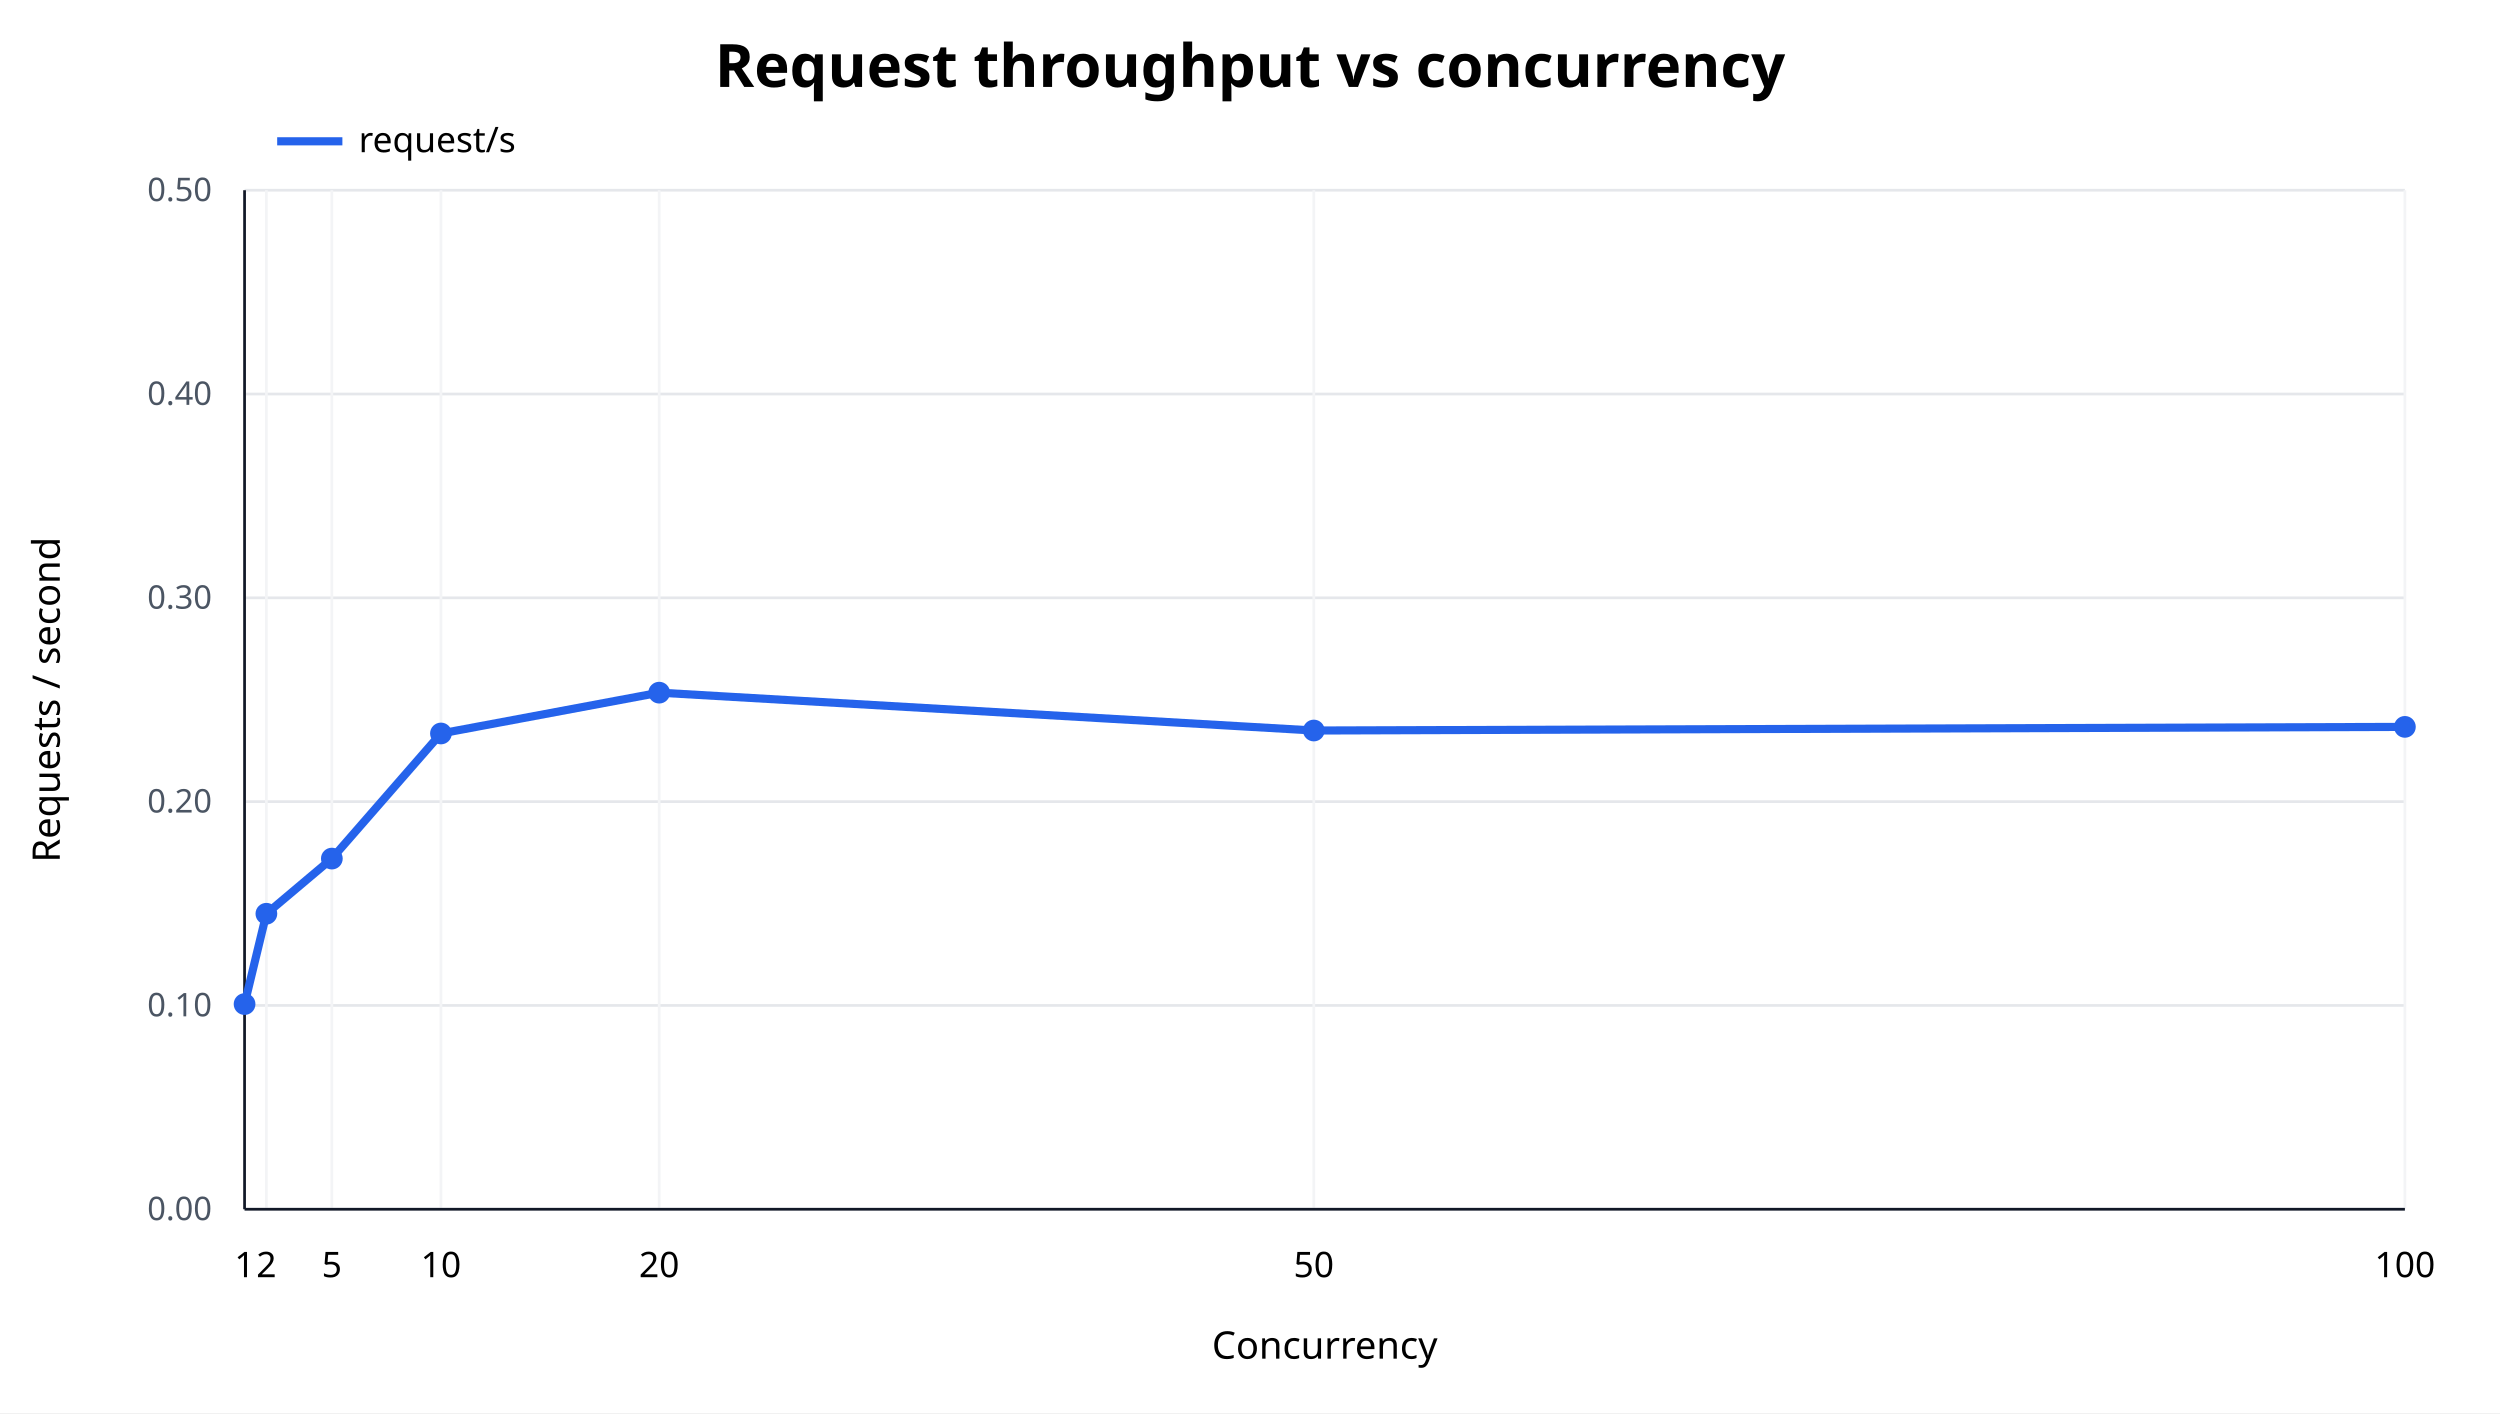
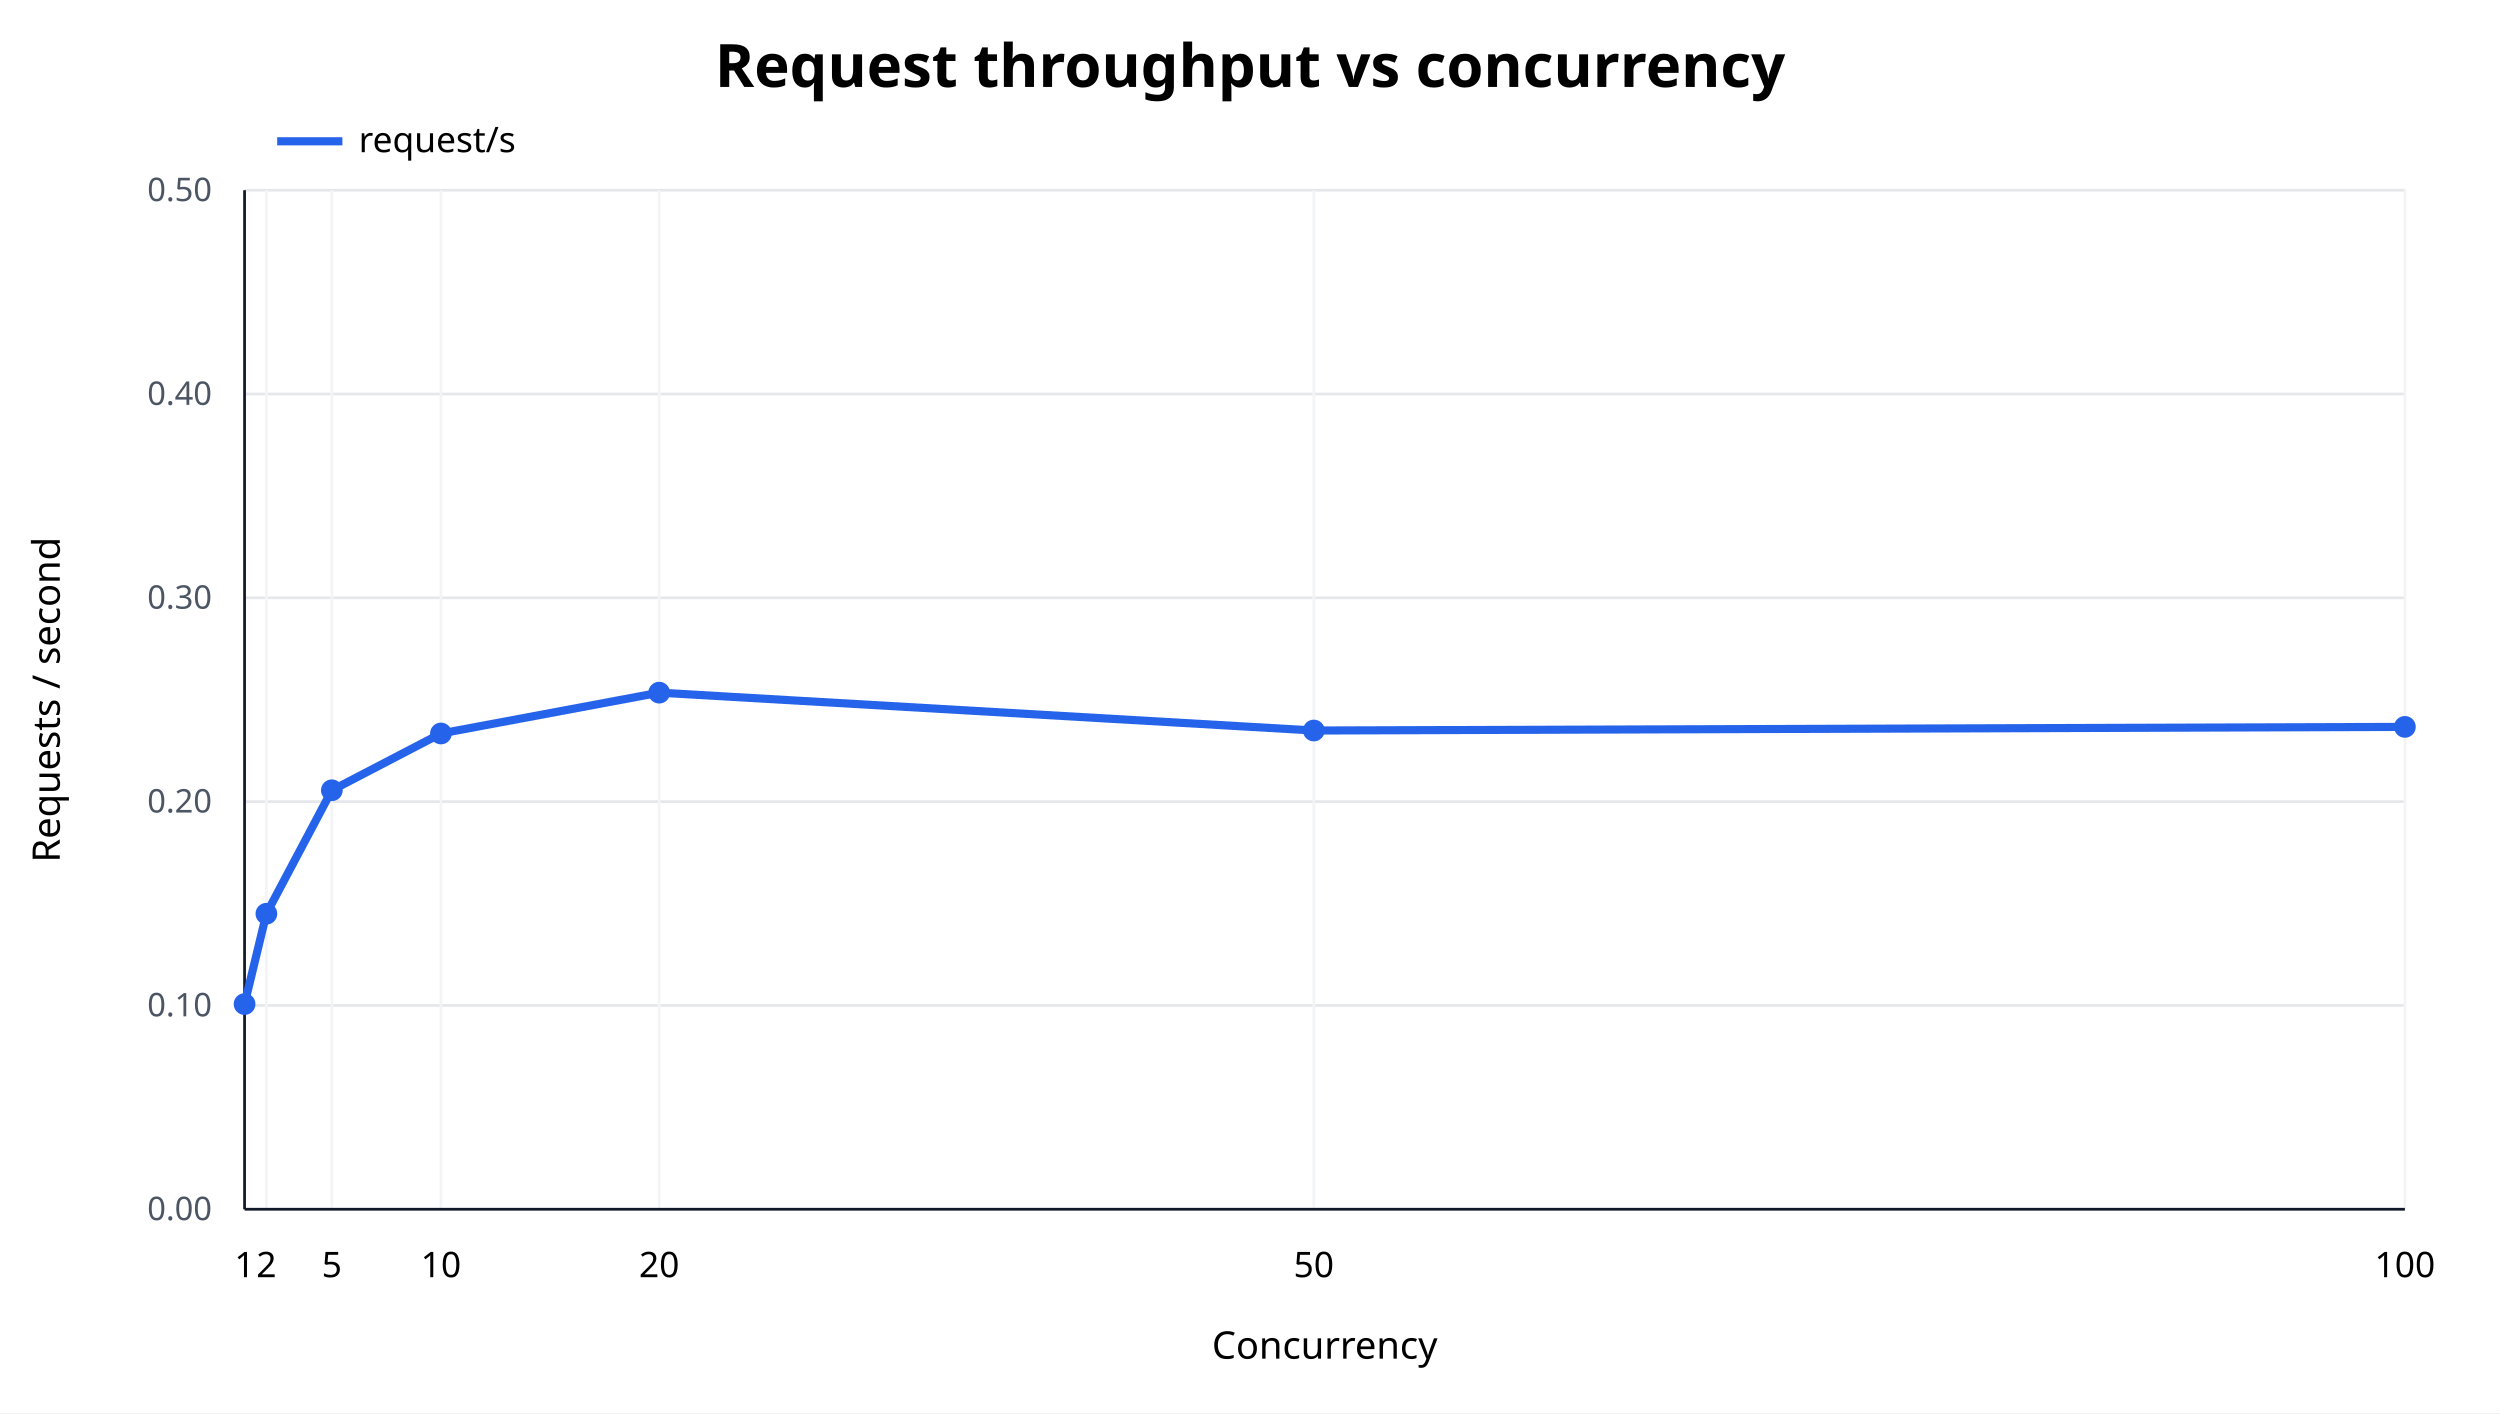
<svg xmlns="http://www.w3.org/2000/svg" width="920" height="520" viewBox="0 0 920 520">
  <rect width="100%" height="100%" fill="white" />
  <text x="460.0" y="32" text-anchor="middle" font-size="22" font-family="sans-serif" font-weight="600">Request throughput vs concurrency</text>
  <line x1="90" y1="445.00" x2="885" y2="445.00" stroke="#e5e7eb" />
  <text x="78" y="449.00" text-anchor="end" font-size="12" font-family="sans-serif" fill="#4b5563">0.00</text>
  <line x1="90" y1="370.00" x2="885" y2="370.00" stroke="#e5e7eb" />
  <text x="78" y="374.00" text-anchor="end" font-size="12" font-family="sans-serif" fill="#4b5563">0.10</text>
  <line x1="90" y1="295.00" x2="885" y2="295.00" stroke="#e5e7eb" />
  <text x="78" y="299.00" text-anchor="end" font-size="12" font-family="sans-serif" fill="#4b5563">0.20</text>
  <line x1="90" y1="220.00" x2="885" y2="220.00" stroke="#e5e7eb" />
  <text x="78" y="224.00" text-anchor="end" font-size="12" font-family="sans-serif" fill="#4b5563">0.30</text>
  <line x1="90" y1="145.00" x2="885" y2="145.00" stroke="#e5e7eb" />
  <text x="78" y="149.00" text-anchor="end" font-size="12" font-family="sans-serif" fill="#4b5563">0.40</text>
  <line x1="90" y1="70.00" x2="885" y2="70.00" stroke="#e5e7eb" />
  <text x="78" y="74.00" text-anchor="end" font-size="12" font-family="sans-serif" fill="#4b5563">0.50</text>
  <line x1="90.00" y1="70" x2="90.00" y2="445" stroke="#f3f4f6" />
  <text x="90.00" y="470" text-anchor="middle" font-size="13" font-family="sans-serif">1</text>
  <line x1="98.03" y1="70" x2="98.03" y2="445" stroke="#f3f4f6" />
  <text x="98.03" y="470" text-anchor="middle" font-size="13" font-family="sans-serif">2</text>
  <line x1="122.12" y1="70" x2="122.12" y2="445" stroke="#f3f4f6" />
  <text x="122.12" y="470" text-anchor="middle" font-size="13" font-family="sans-serif">5</text>
  <line x1="162.27" y1="70" x2="162.27" y2="445" stroke="#f3f4f6" />
  <text x="162.27" y="470" text-anchor="middle" font-size="13" font-family="sans-serif">10</text>
  <line x1="242.58" y1="70" x2="242.58" y2="445" stroke="#f3f4f6" />
  <text x="242.58" y="470" text-anchor="middle" font-size="13" font-family="sans-serif">20</text>
  <line x1="483.48" y1="70" x2="483.48" y2="445" stroke="#f3f4f6" />
  <text x="483.48" y="470" text-anchor="middle" font-size="13" font-family="sans-serif">50</text>
  <line x1="885.00" y1="70" x2="885.00" y2="445" stroke="#f3f4f6" />
  <text x="885.00" y="470" text-anchor="middle" font-size="13" font-family="sans-serif">100</text>
  <line x1="90" y1="70" x2="90" y2="445" stroke="#111827" />
  <line x1="90" y1="445" x2="885" y2="445" stroke="#111827" />
  <text x="487.5" y="500" text-anchor="middle" font-size="14" font-family="sans-serif">Concurrency</text>
  <text transform="translate(22 257.5) rotate(-90)" text-anchor="middle" font-size="14" font-family="sans-serif">Requests / second</text>
-   <polyline points="90.00,369.50 98.03,336.26 122.12,315.96 162.27,269.92 242.58,254.90 483.48,268.83 885.00,267.49" fill="none" stroke="#2563eb" stroke-width="3" />
+   <polyline points="90.00,369.50 98.03,336.26 122.12,290.82 162.27,269.92 242.58,254.90 483.48,268.83 885.00,267.49" fill="none" stroke="#2563eb" stroke-width="3" />
  <circle cx="90.00" cy="369.50" r="4" fill="#2563eb" />
  <circle cx="98.03" cy="336.26" r="4" fill="#2563eb" />
-   <circle cx="122.12" cy="315.96" r="4" fill="#2563eb" />
+   <circle cx="122.12" cy="290.82" r="4" fill="#2563eb" />
  <circle cx="162.27" cy="269.92" r="4" fill="#2563eb" />
  <circle cx="242.58" cy="254.90" r="4" fill="#2563eb" />
  <circle cx="483.48" cy="268.83" r="4" fill="#2563eb" />
  <circle cx="885.00" cy="267.49" r="4" fill="#2563eb" />
  <line x1="102" y1="52" x2="126" y2="52" stroke="#2563eb" stroke-width="3" />
  <text x="132" y="56" font-size="13" font-family="sans-serif">request/s</text>
</svg>
